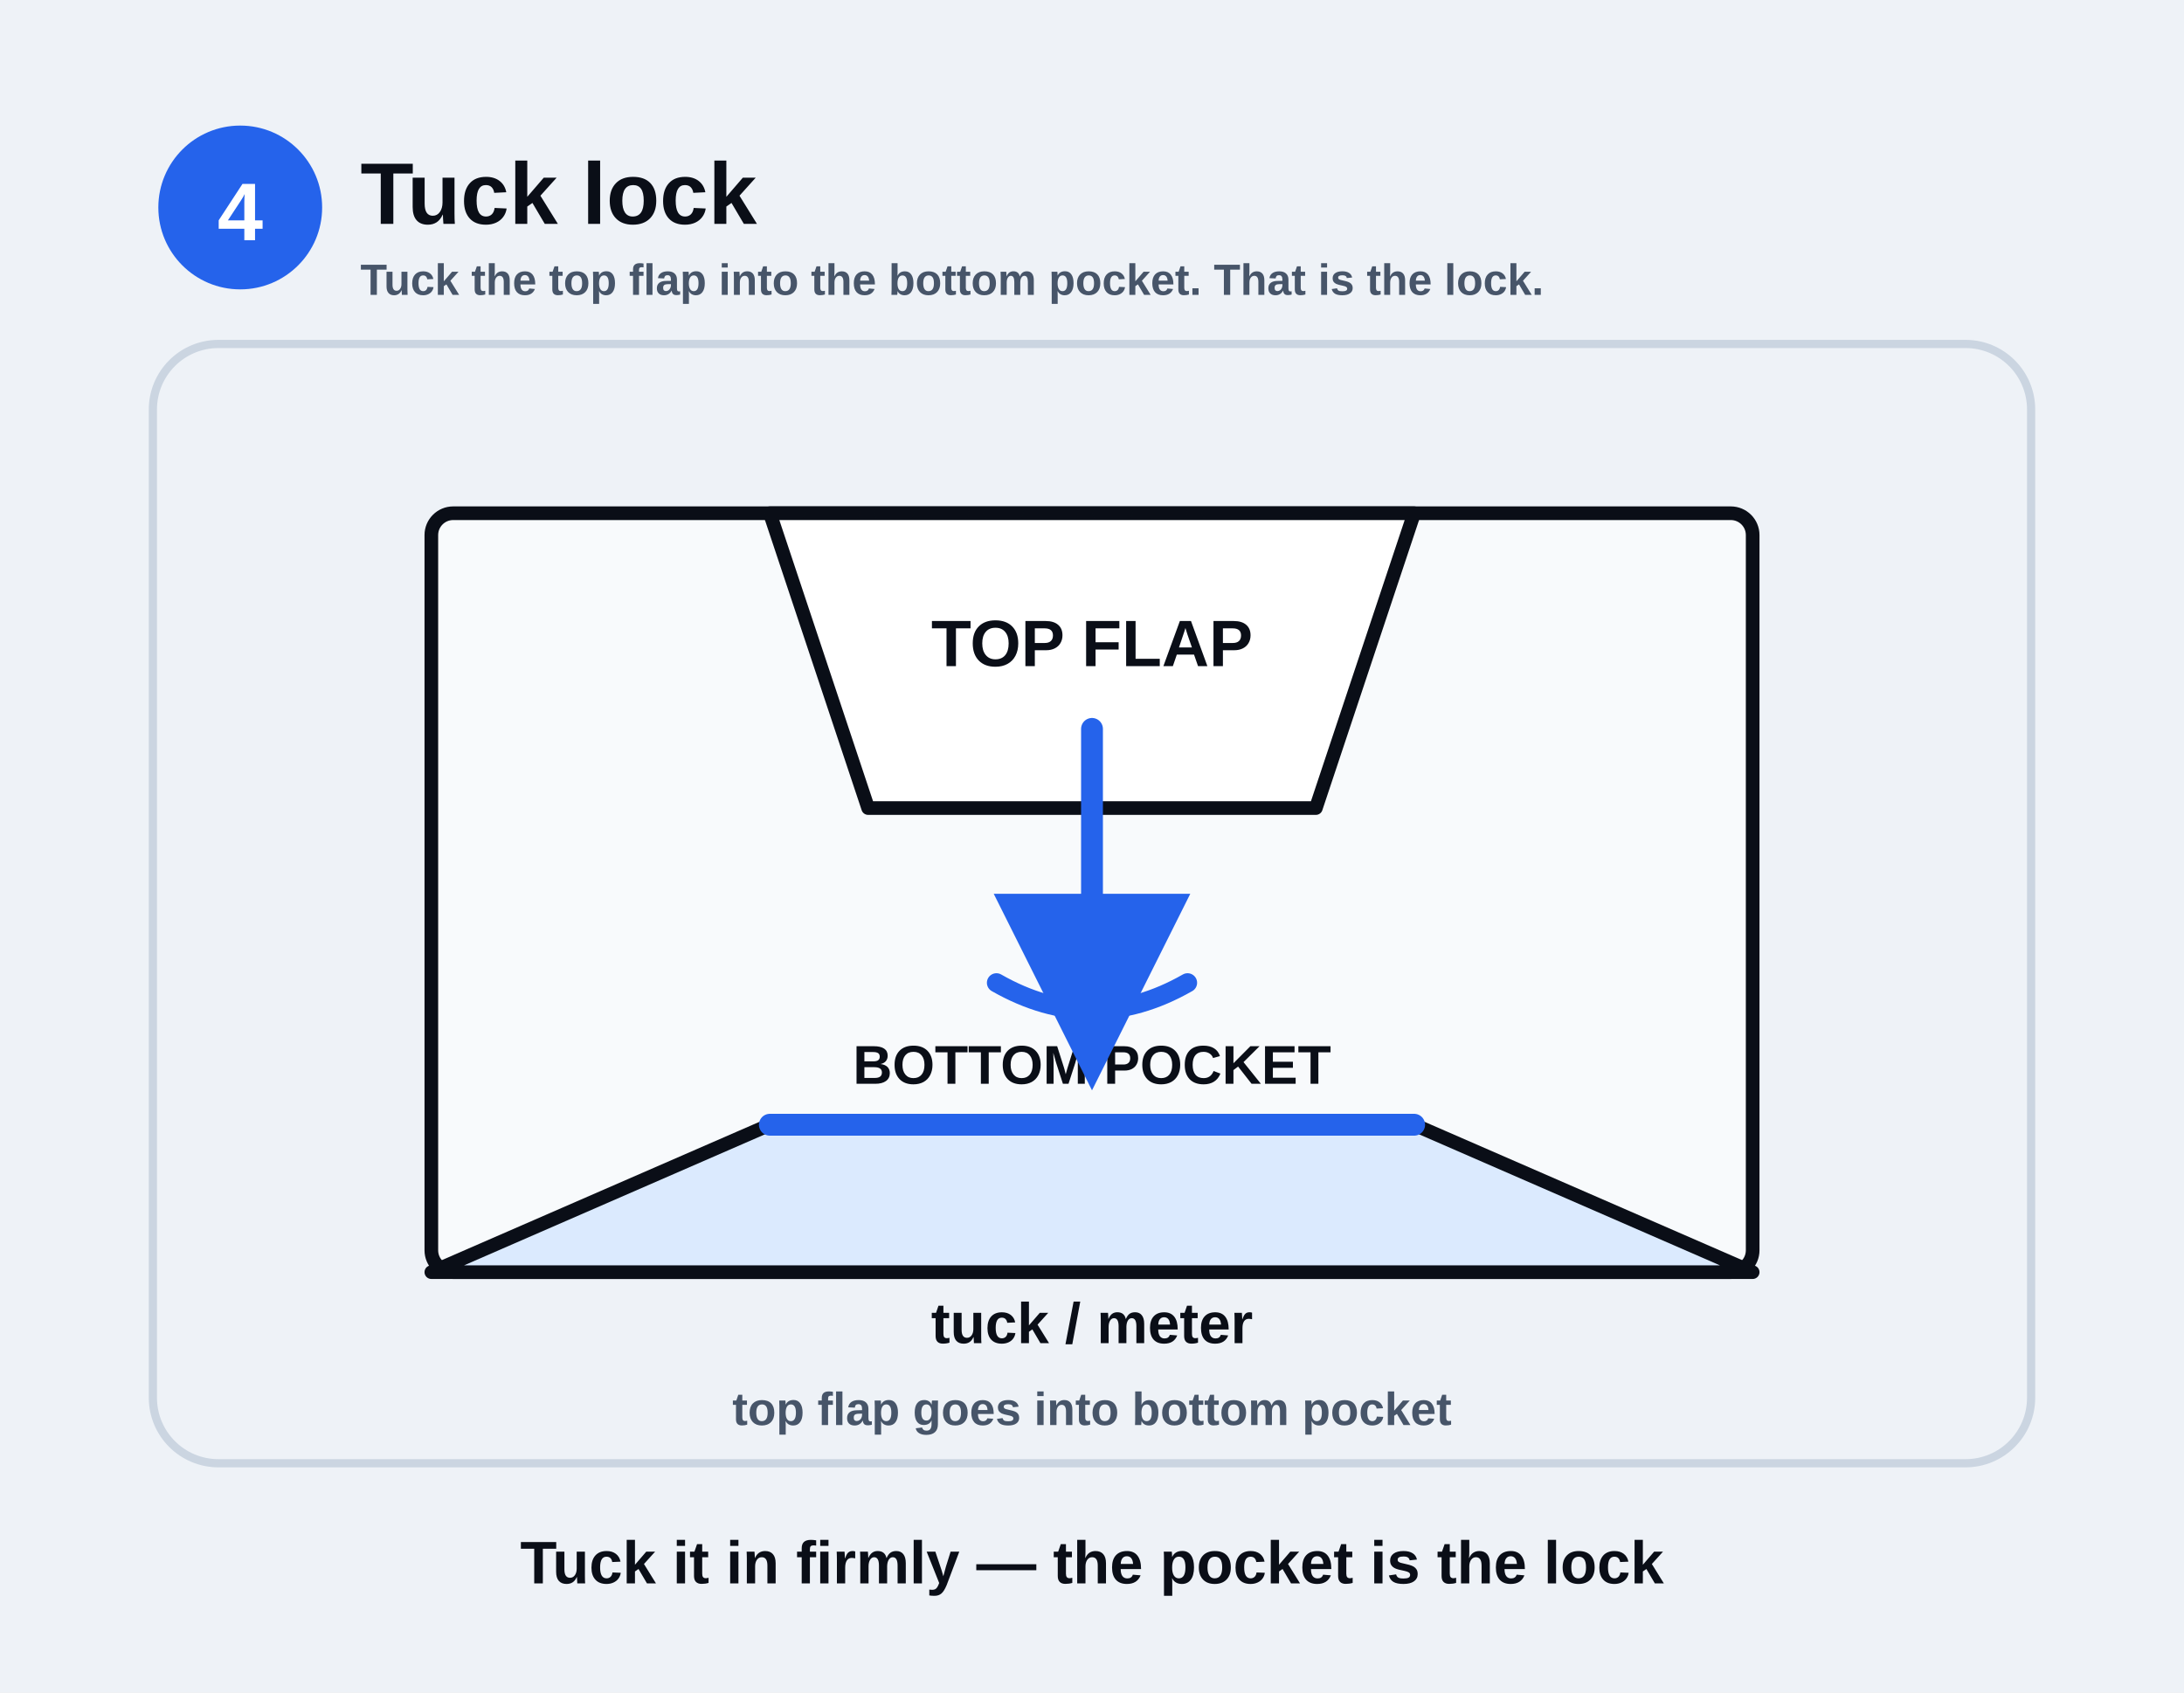
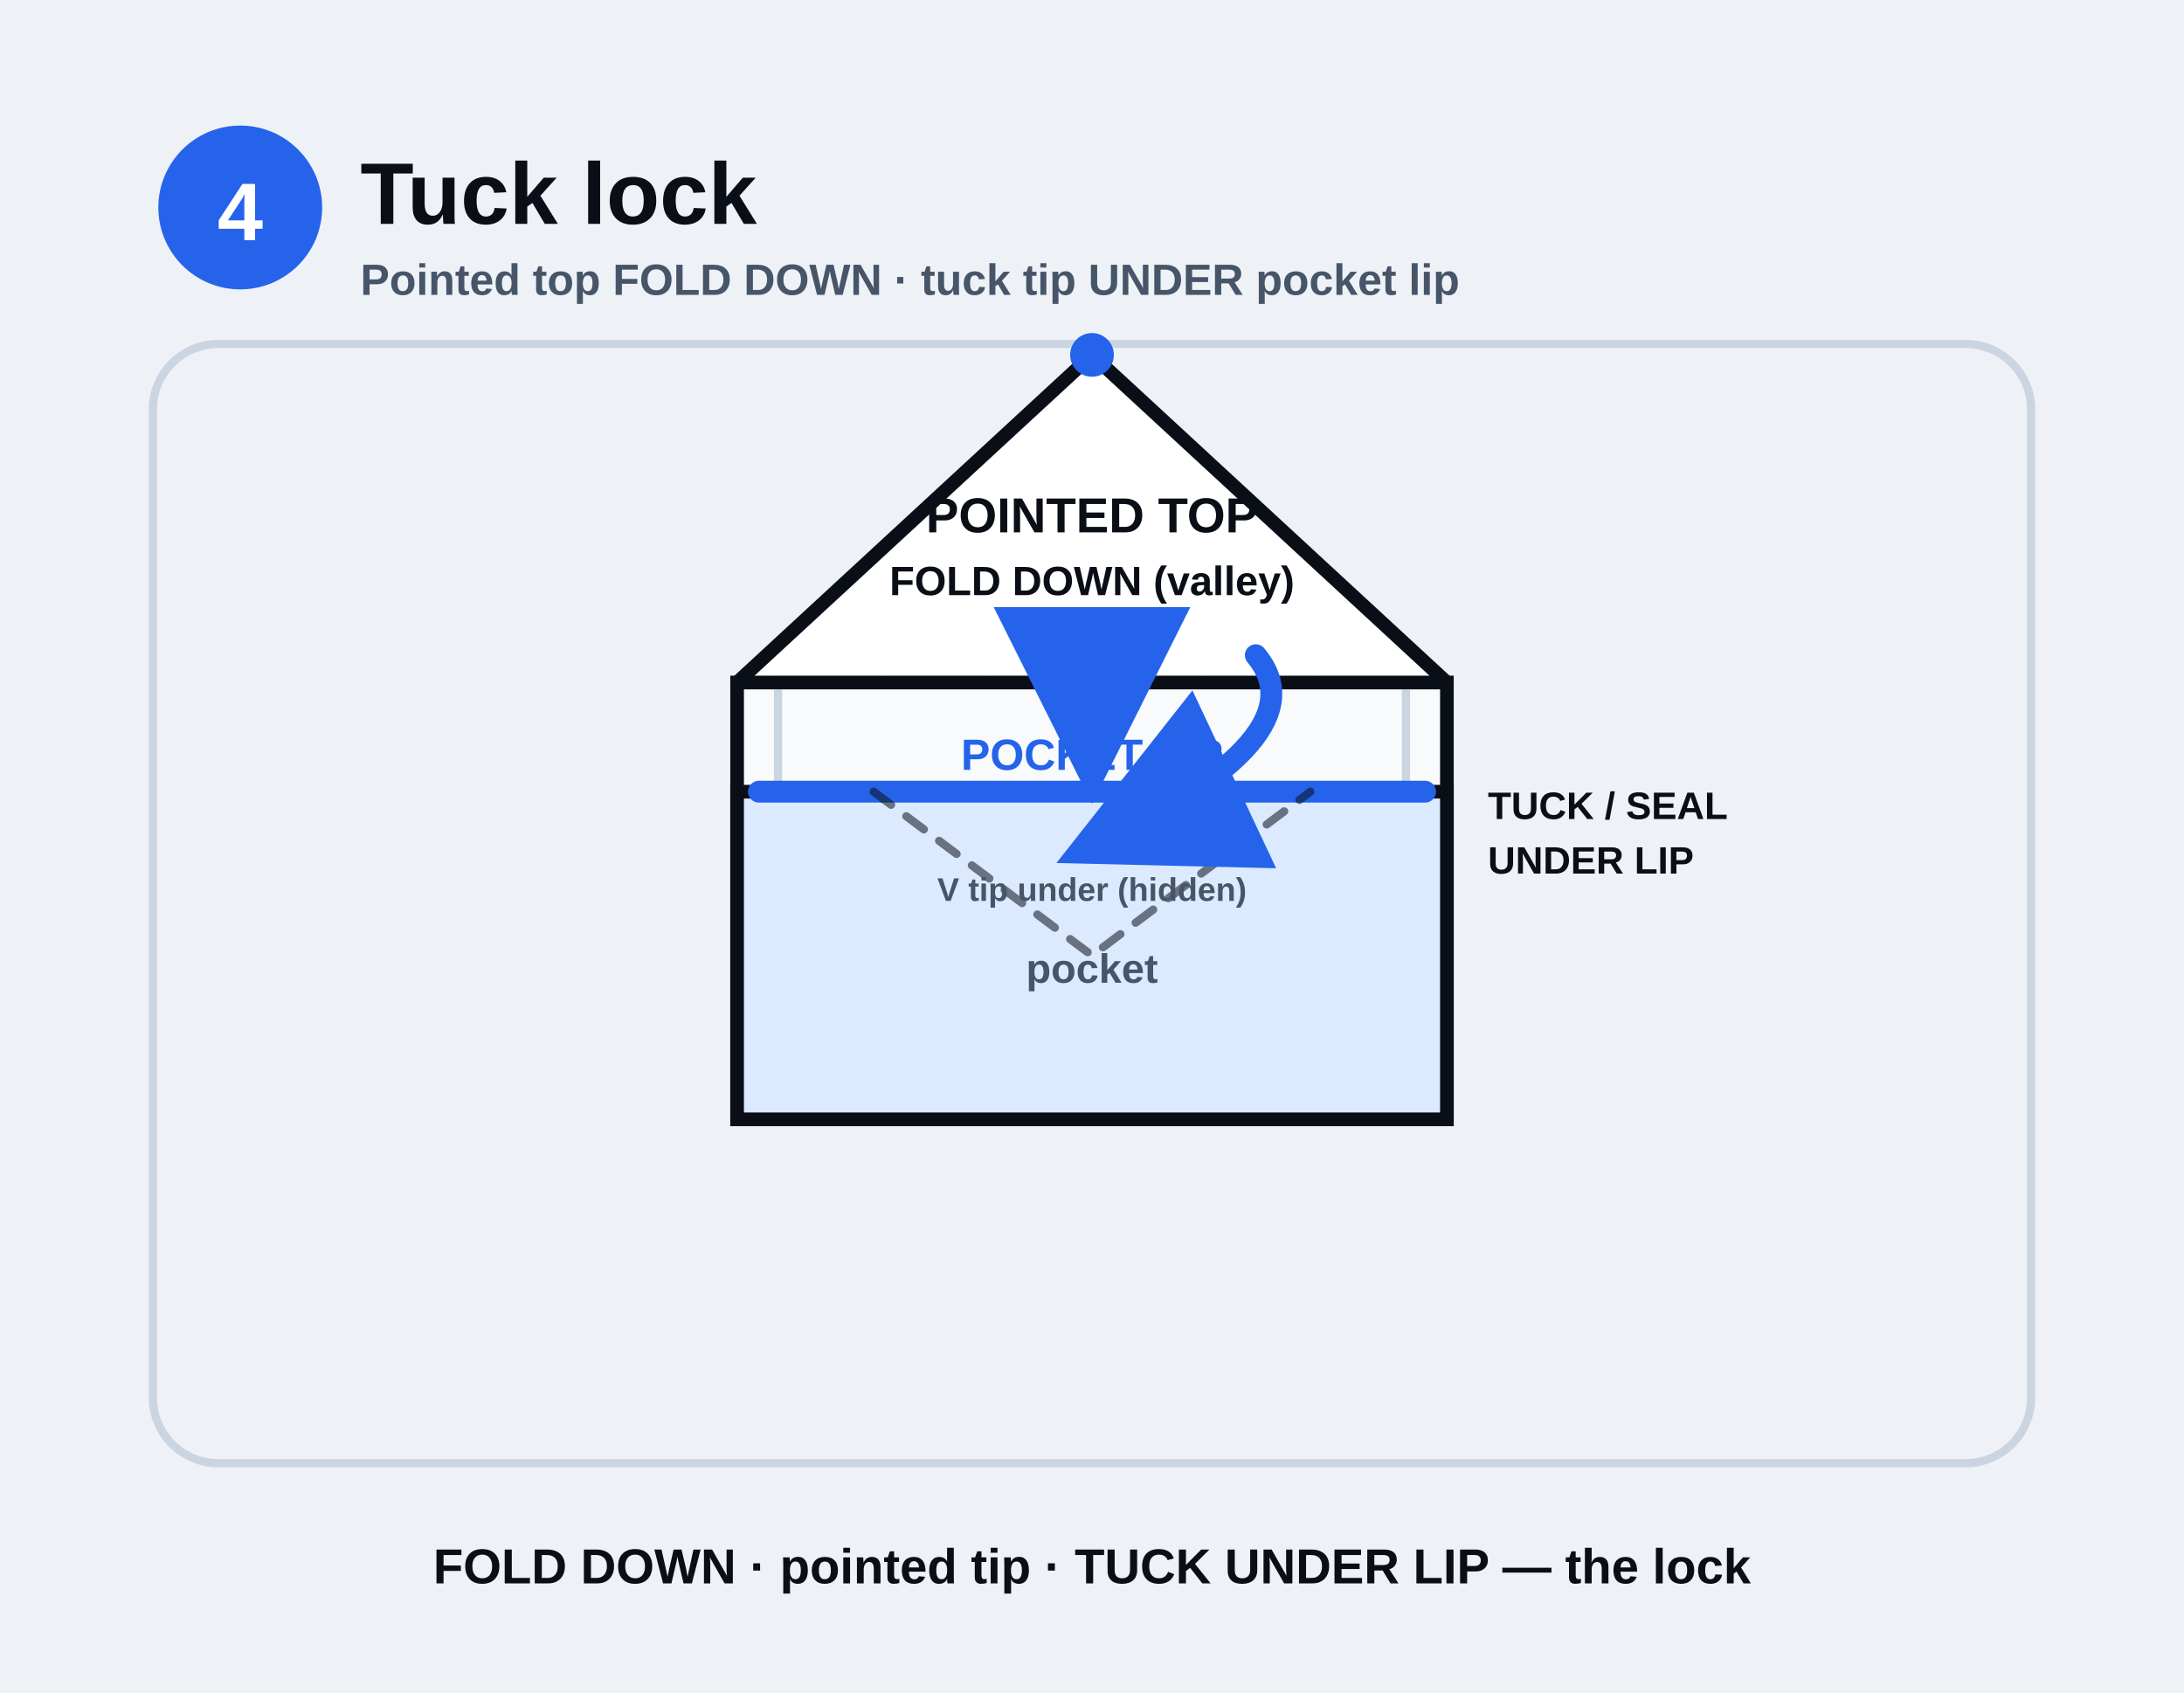
<svg xmlns="http://www.w3.org/2000/svg" width="800" height="620" viewBox="0 0 800 620" role="img" aria-labelledby="title desc">
  <defs>
    <marker id="arrow" viewBox="0 0 10 10" refX="8" refY="5" markerWidth="9" markerHeight="9" orient="auto-start-reverse">
      <path d="M 0 0 L 10 5 L 0 10 z" fill="#2563EB" />
    </marker>
-     <marker id="arrowInk" viewBox="0 0 10 10" refX="8" refY="5" markerWidth="9" markerHeight="9" orient="auto-start-reverse">
-       <path d="M 0 0 L 10 5 L 0 10 z" fill="#0A0E17" />
-     </marker>
    <style>
-         .ink { fill:#0A0E17; }
-         .label { font-family:Arial,Helvetica,sans-serif; font-weight:700; fill:#0A0E17; }
-         .small { font-family:Arial,Helvetica,sans-serif; font-weight:600; fill:#475569; }
-         .line { stroke:#0A0E17; stroke-width:5; stroke-linejoin:round; stroke-linecap:round; }
-         .crease { stroke:#0A0E17; stroke-width:4; stroke-dasharray:11 9; opacity:.68; stroke-linecap:round; }
-         .arrow { stroke:#2563EB; stroke-width:8; stroke-linecap:round; fill:none; marker-end:url(#arrow); }
-       </style>
+       .label { font-family:Arial,Helvetica,sans-serif; font-weight:700; fill:#0A0E17; }
+       .small { font-family:Arial,Helvetica,sans-serif; font-weight:600; fill:#475569; }
+       .crease { stroke:#0A0E17; stroke-width:4; stroke-dasharray:11 9; opacity:.68; stroke-linecap:round; fill:none; }
+       .arrow { stroke:#2563EB; stroke-width:8; stroke-linecap:round; fill:none; marker-end:url(#arrow); }
+       .hidden { stroke:#0A0E17; stroke-width:3; stroke-dasharray:8 7; opacity:.55; fill:none; stroke-linecap:round; }
+     </style>
  </defs>
  <rect x="0" y="0" width="800" height="620" fill="#EEF2F7" />
  <circle cx="88" cy="76" r="30" fill="#2563EB" />
  <text x="88" y="88" text-anchor="middle" font-size="30" class="label" fill="#FFFFFF" style="fill:#FFFFFF">4</text>
  <text x="132" y="82" font-size="32" class="label">Tuck lock</text>
-   <text x="132" y="108" font-size="16" class="small">Tuck the top flap into the bottom pocket. That is the lock.</text>
+   <text x="132" y="108" font-size="16" class="small">Pointed top FOLD DOWN · tuck tip UNDER pocket lip</text>
  <rect x="56" y="126" width="688" height="410" rx="24" fill="#EEF2F7" stroke="#CBD5E1" stroke-width="3" />
-   <rect x="158" y="188" width="484" height="278" rx="8" fill="#F8FAFC" class="line" />
-   <path d="M158 466 L282 412 L518 412 L642 466 Z" fill="#DBEAFE" class="line" />
-   <path d="M282 412 H518" stroke="#2563EB" stroke-width="8" stroke-linecap="round" />
-   <text x="400" y="397" text-anchor="middle" font-size="20" class="label">BOTTOM POCKET</text>
-   <path d="M282 188 H518 L482 296 H318 Z" fill="#FFFFFF" class="line" />
-   <line x1="282" y1="188" x2="518" y2="188" class="crease" />
-   <text x="400" y="244" text-anchor="middle" font-size="24" class="label">TOP FLAP</text>
-   <path d="M400 267 C400 307 400 341 400 385" class="arrow" />
-   <path d="M365 360 Q400 380 435 360" fill="none" stroke="#2563EB" stroke-width="7" stroke-linecap="round" />
-   <text x="400" y="492" text-anchor="middle" font-size="21" class="label">tuck / meter</text>
-   <text x="400" y="522" text-anchor="middle" font-size="17" class="small">top flap goes into bottom pocket</text>
-   <text x="400" y="580" text-anchor="middle" font-size="22" class="label">Tuck it in firmly — the pocket is the lock</text>
+   <rect x="270" y="250" width="260" height="160" fill="#F8FAFC" stroke="#0A0E17" stroke-width="5" />
+   <line x1="285" y1="250" x2="285" y2="410" stroke="#CBD5E1" stroke-width="3" />
+   <line x1="515" y1="250" x2="515" y2="410" stroke="#CBD5E1" stroke-width="3" />
+   <rect x="270" y="290" width="260" height="120" fill="#DBEAFE" stroke="#0A0E17" stroke-width="5" />
+   <line x1="278" y1="290" x2="522" y2="290" stroke="#2563EB" stroke-width="8" stroke-linecap="round" />
+   <text x="400" y="282" text-anchor="middle" font-size="16" class="label" fill="#2563EB" style="fill:#2563EB">POCKET LIP</text>
+   <text x="400" y="360" text-anchor="middle" font-size="15" class="small">pocket</text>
+   <polygon points="270,250 530,250 400,130" fill="#FFFFFF" stroke="#0A0E17" stroke-width="5" stroke-linejoin="round" />
+   <circle cx="400" cy="130" r="8" fill="#2563EB" />
+   <line x1="270" y1="250" x2="530" y2="250" class="crease" />
+   <text x="400" y="195" text-anchor="middle" font-size="18" class="label">POINTED TOP</text>
+   <text x="400" y="218" text-anchor="middle" font-size="15" class="label">FOLD DOWN (valley)</text>
+   <polyline points="320,290 400,350 480,290" class="hidden" />
+   <text x="400" y="330" text-anchor="middle" font-size="12" class="small">V tip under (hidden)</text>
+   <path d="M400 235 V280" class="arrow" />
+   <path d="M460 240 Q485 270 400 310" class="arrow" />
+   <text x="545" y="300" text-anchor="start" font-size="14" class="label">TUCK / SEAL</text>
+   <text x="545" y="320" text-anchor="start" font-size="14" class="label">UNDER LIP</text>
+   <text x="400" y="580" text-anchor="middle" font-size="18" class="label">FOLD DOWN · pointed tip · TUCK UNDER LIP — the lock</text>
</svg>
